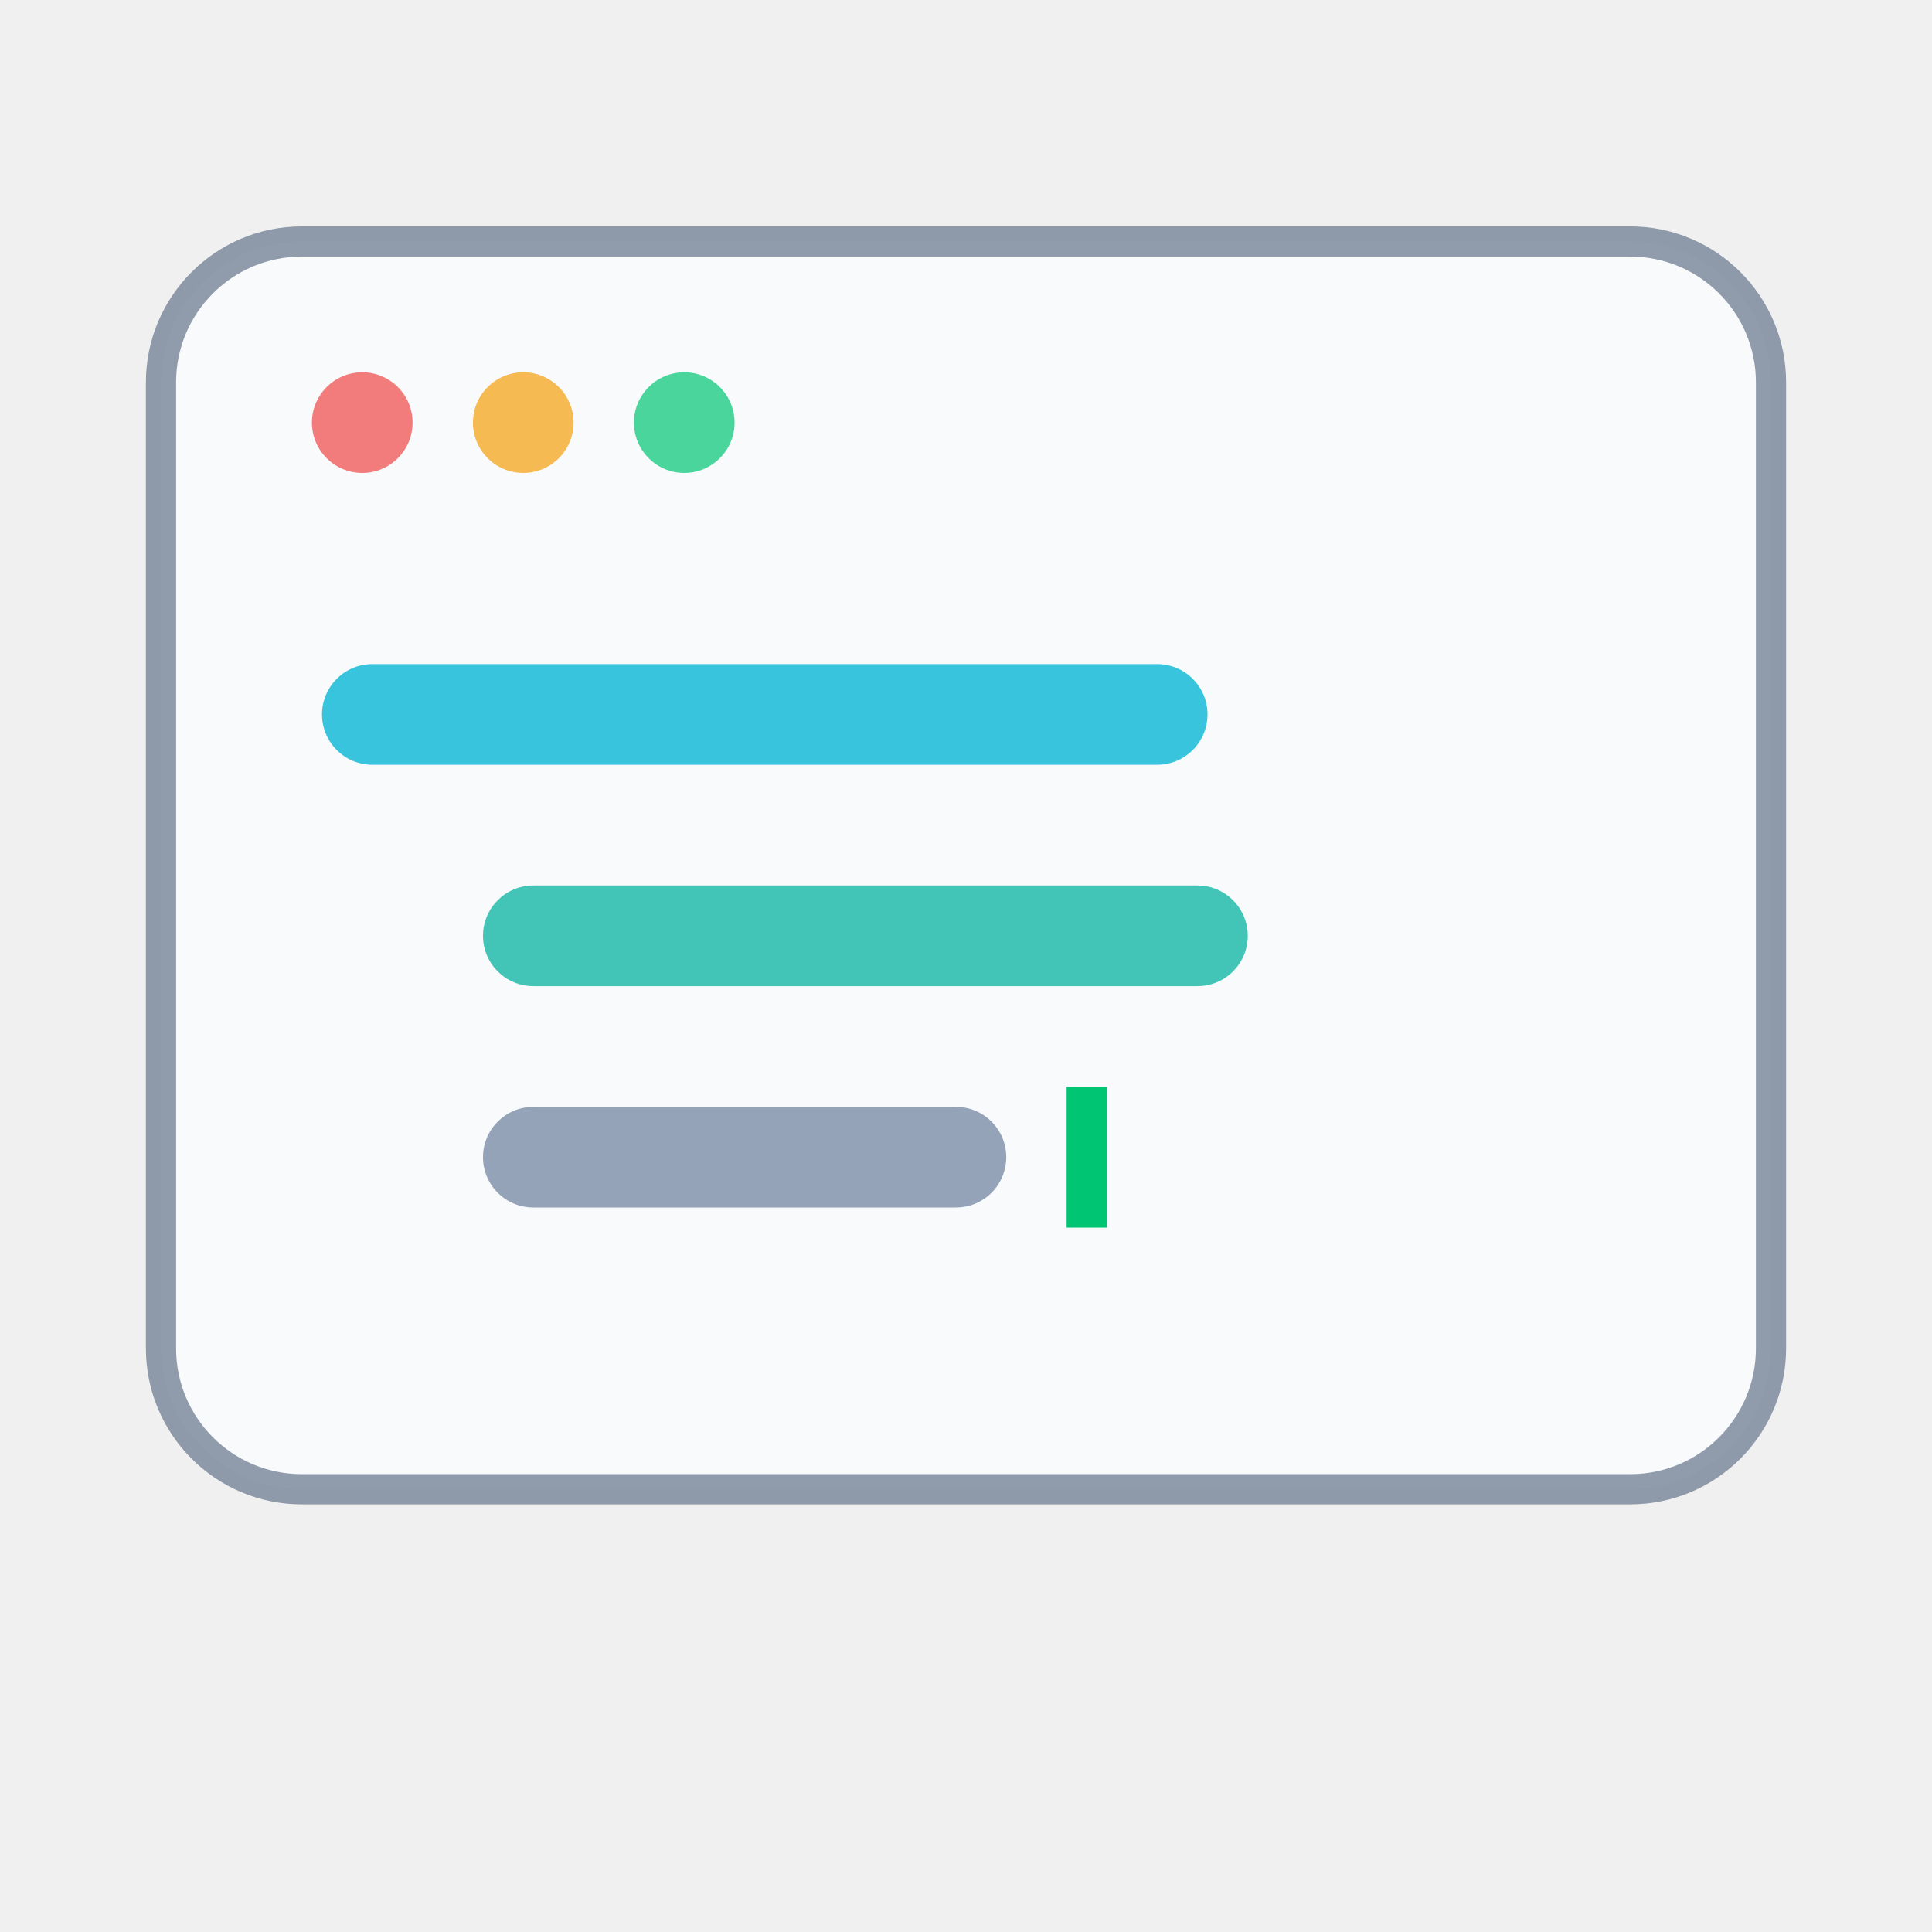
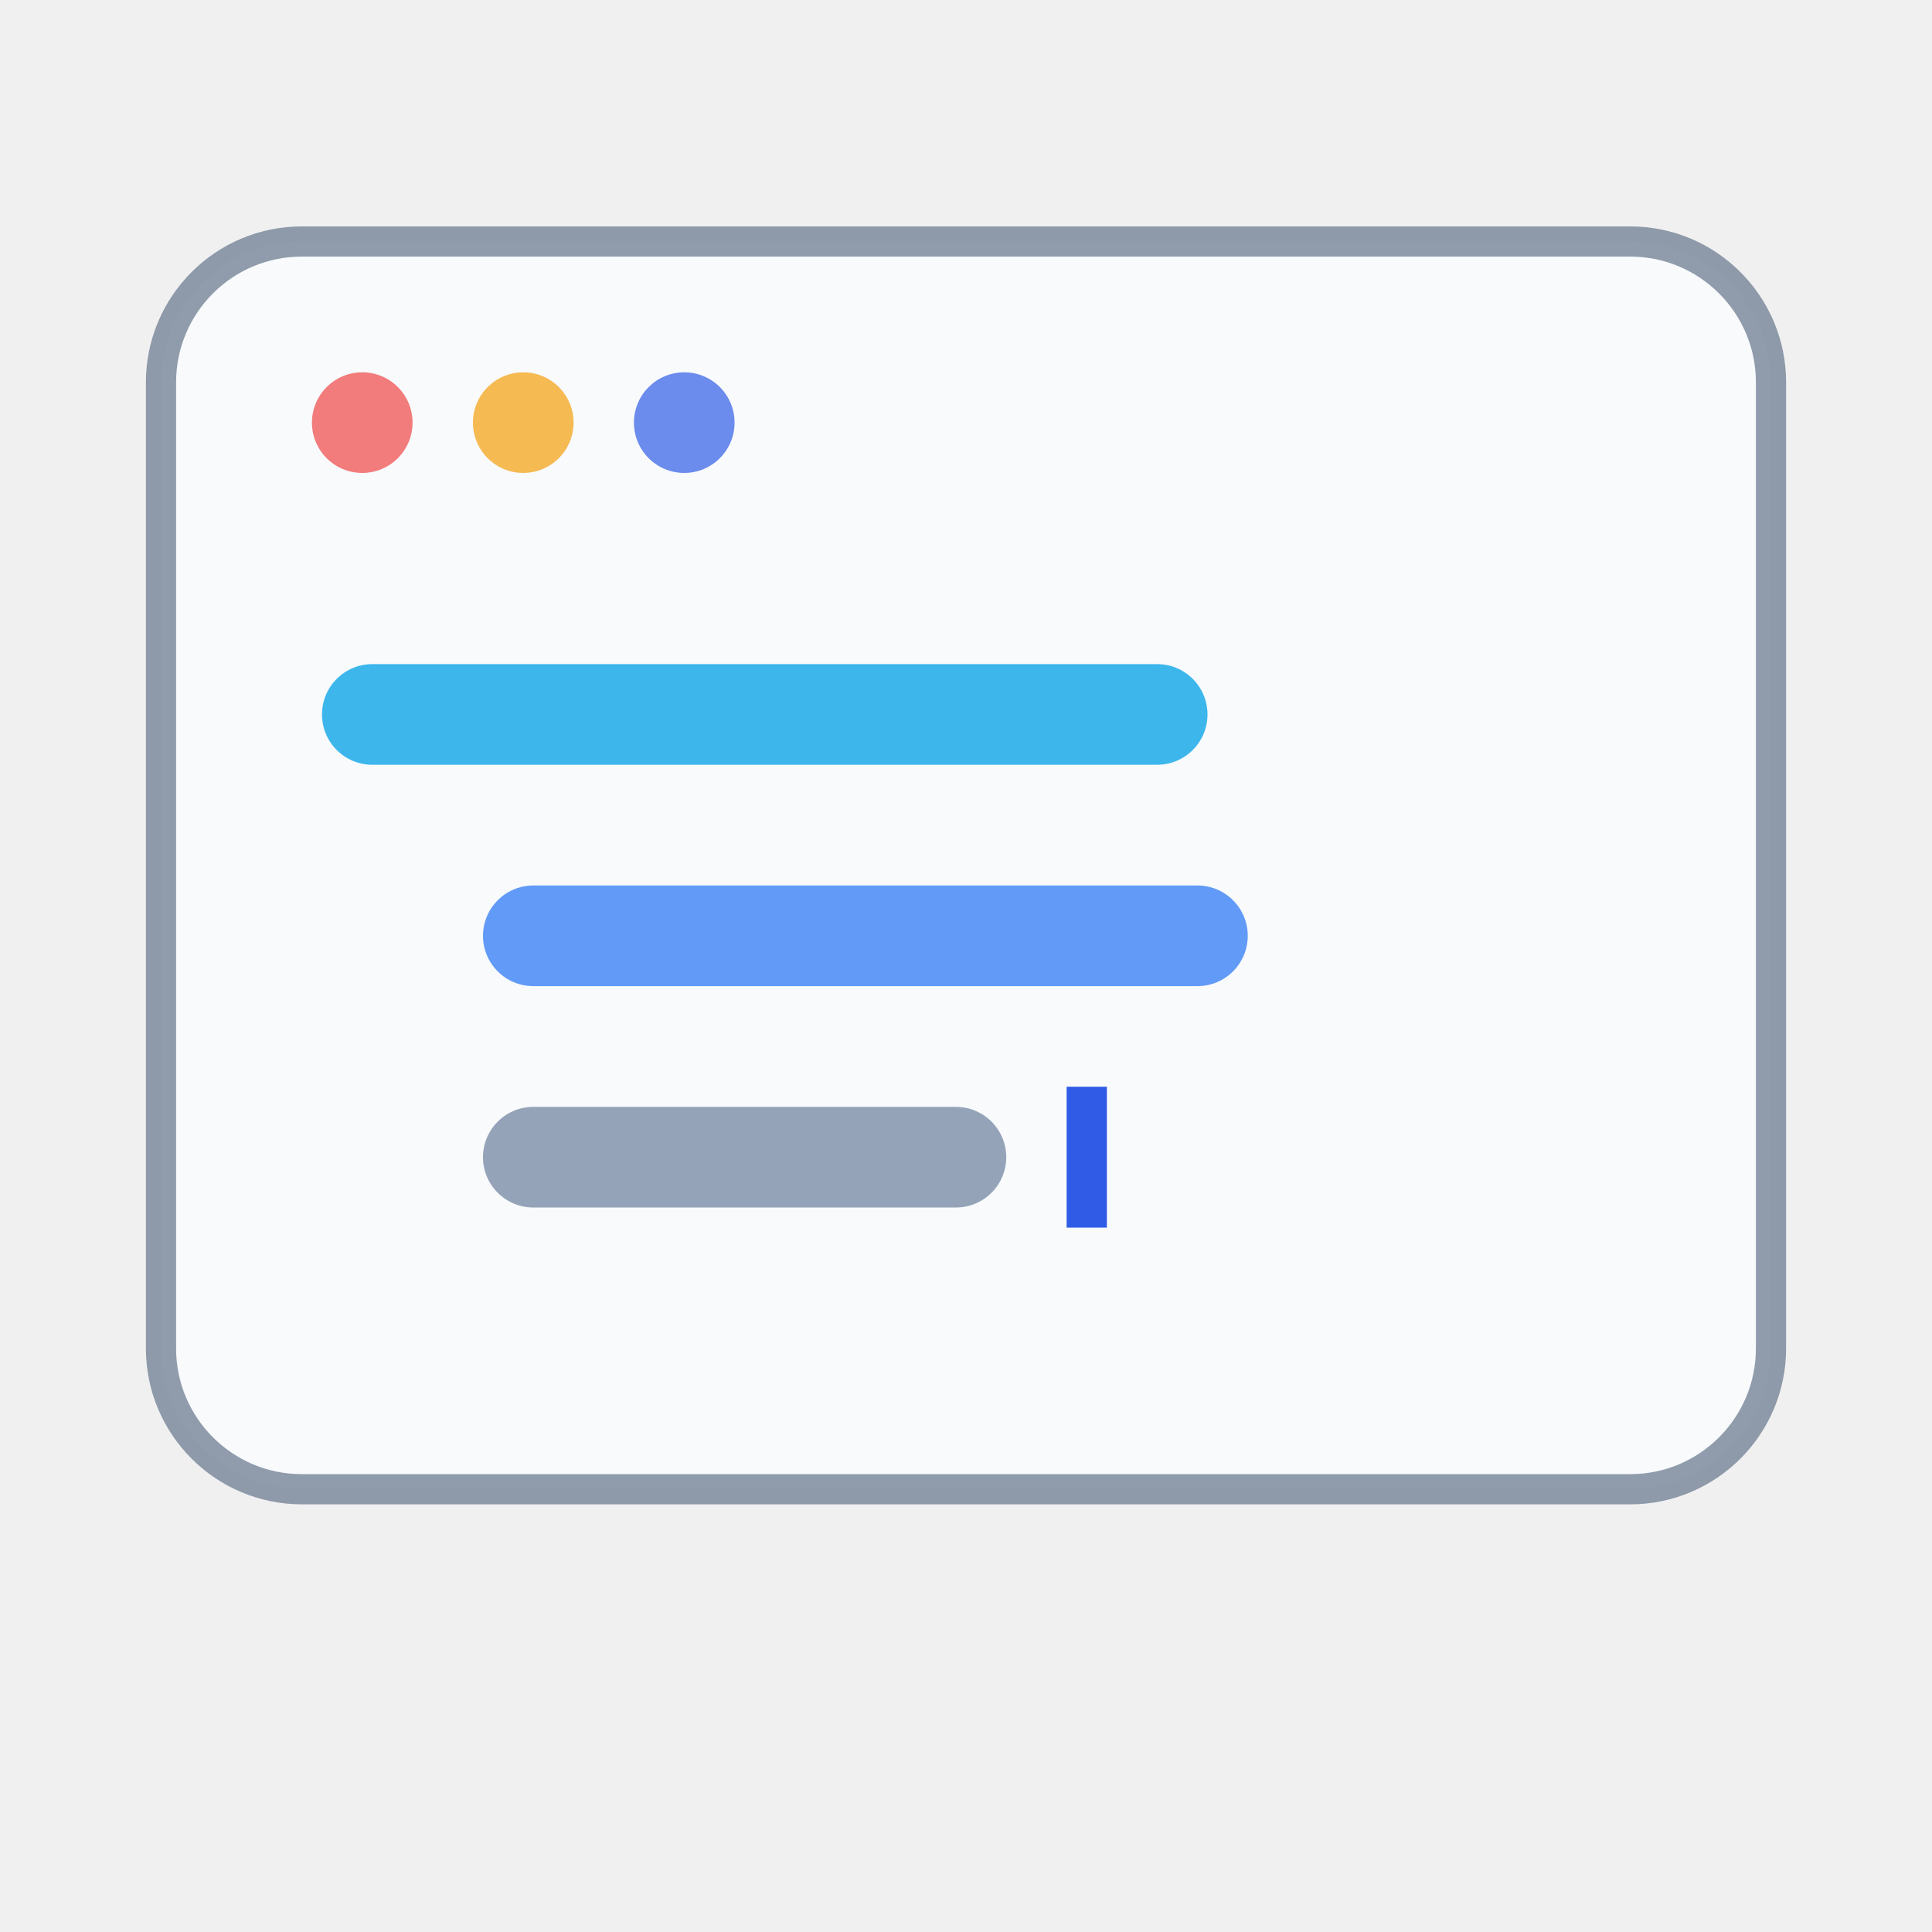
<svg xmlns="http://www.w3.org/2000/svg" viewBox="0 0 96 96" fill="none" role="img">
  <defs>
    <linearGradient id="mint" x1="0" y1="1" x2="0" y2="0">
-       <stop offset="0" stop-color="#14b8a6" />
-       <stop offset="1" stop-color="#3ecf8e" />
+       <stop offset="0" stop-color="#3b82f6" />
+       <stop offset="1" stop-color="#5b84ff" />
    </linearGradient>
    <linearGradient id="spec" x1="0" y1="0" x2="1" y2="1">
-       <stop offset="0" stop-color="#2dd4bf" />
-       <stop offset=".5" stop-color="#00c573" />
+       <stop offset="0" stop-color="#1d4ed8" />
+       <stop offset=".5" stop-color="#2f5be7" />
      <stop offset="1" stop-color="#38bdf8" />
    </linearGradient>
  </defs>
  <style>
  .surf{fill:#f8fafc;stroke:#64748b;stroke-opacity:.7}
  .ln{stroke:#64748b;stroke-opacity:.6;fill:none}
  .txt{fill:#64748b;opacity:.75}
  @media (prefers-reduced-motion: reduce){
    *{animation:none!important}
    .tag,.num,.row,.ev,.pass,.f{opacity:1!important}
    .ck,.ok{stroke-dashoffset:0!important}
    .gauge{stroke-dashoffset:36!important}
    .pkt{offset-distance:50%}
  }

  .caret{animation:blink 1s steps(2,start) infinite}@keyframes blink{to{visibility:hidden}}
  .l{transform-box:fill-box;transform-origin:0 50%;animation:type 4s steps(10) infinite}
  .l2{animation-delay:.5s}.l3{animation-delay:1s}
  @keyframes type{0%{transform:scaleX(0)}40%,90%{transform:scaleX(1)}100%{transform:scaleX(0)}}
-   .pass{fill:#00c573;opacity:0;animation:pass 4s ease infinite}@keyframes pass{0%,55%{opacity:0}65%,90%{opacity:1}100%{opacity:0}}
+   .pass{fill:#2f5be7;opacity:0;animation:pass 4s ease infinite}@keyframes pass{0%,55%{opacity:0}65%,90%{opacity:1}100%{opacity:0}}
</style>
  <rect x="8" y="12" width="80" height="62" rx="7" class="surf" stroke-width="1.5" />
  <circle cx="18" cy="21" r="2.5" fill="#ef4444" opacity=".7" />
  <circle cx="26" cy="21" r="2.5" fill="#f59e0b" opacity=".7" />
-   <circle cx="34" cy="21" r="2.5" fill="#00c573" opacity=".7" />
-   <rect class="l" x="16" y="33" width="44" height="5" rx="2.5" fill="#06b6d4" opacity=".8" />
-   <rect class="l l2" x="24" y="44" width="38" height="5" rx="2.5" fill="#14b8a6" opacity=".8" />
+   <circle cx="34" cy="21" r="2.5" fill="#2f5be7" opacity=".7" />
+   <rect class="l" x="16" y="33" width="44" height="5" rx="2.5" fill="#0ea5e9" opacity=".8" />
+   <rect class="l l2" x="24" y="44" width="38" height="5" rx="2.5" fill="#3b82f6" opacity=".8" />
  <rect class="l l3" x="24" y="55" width="26" height="5" rx="2.5" fill="#94a3b8" />
-   <rect class="caret" x="53" y="54" width="2" height="7" fill="#00c573" />
+   <rect class="caret" x="53" y="54" width="2" height="7" fill="#2f5be7" />
  <g class="pass">
    <rect x="46" y="68" width="42" height="18" rx="9" />
-     <text x="67" y="80.5" text-anchor="middle" font-family="ui-monospace,monospace" font-size="9" font-weight="700" fill="#020617">8/8 ✓</text>
+     <text x="67" y="80.5" text-anchor="middle" font-family="ui-monospace,monospace" font-size="9" font-weight="700" fill="#fff">8/8 ✓</text>
  </g>
</svg>
